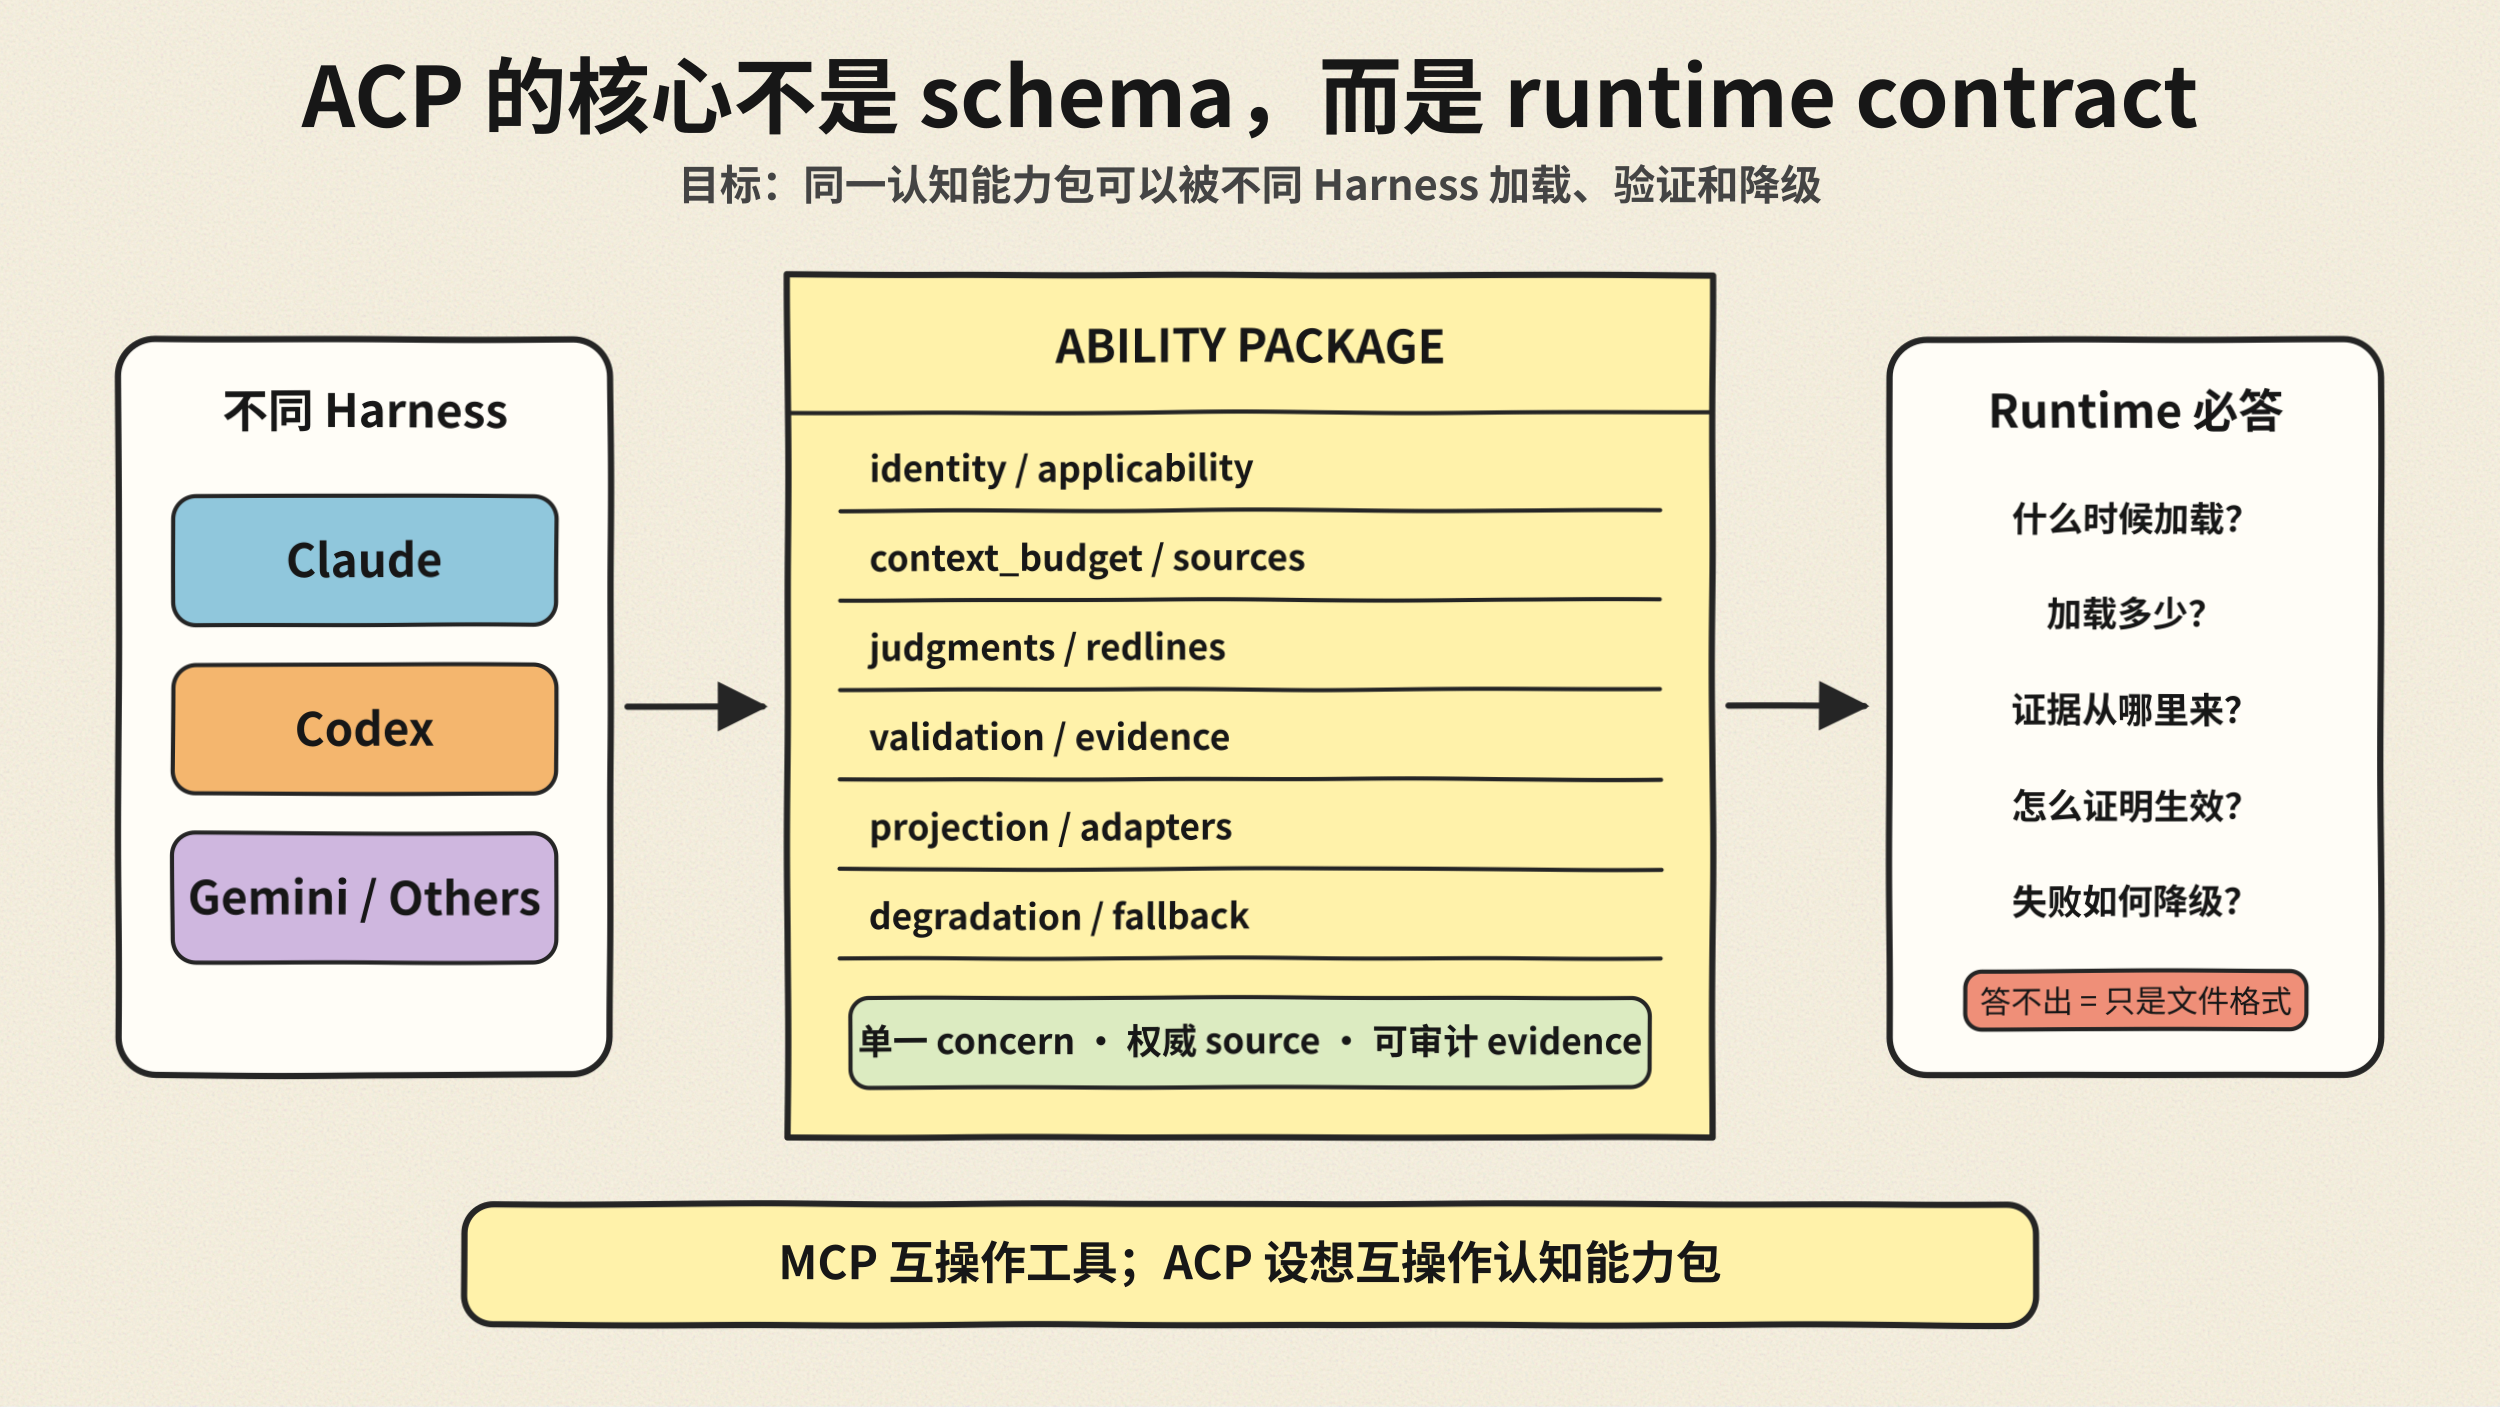
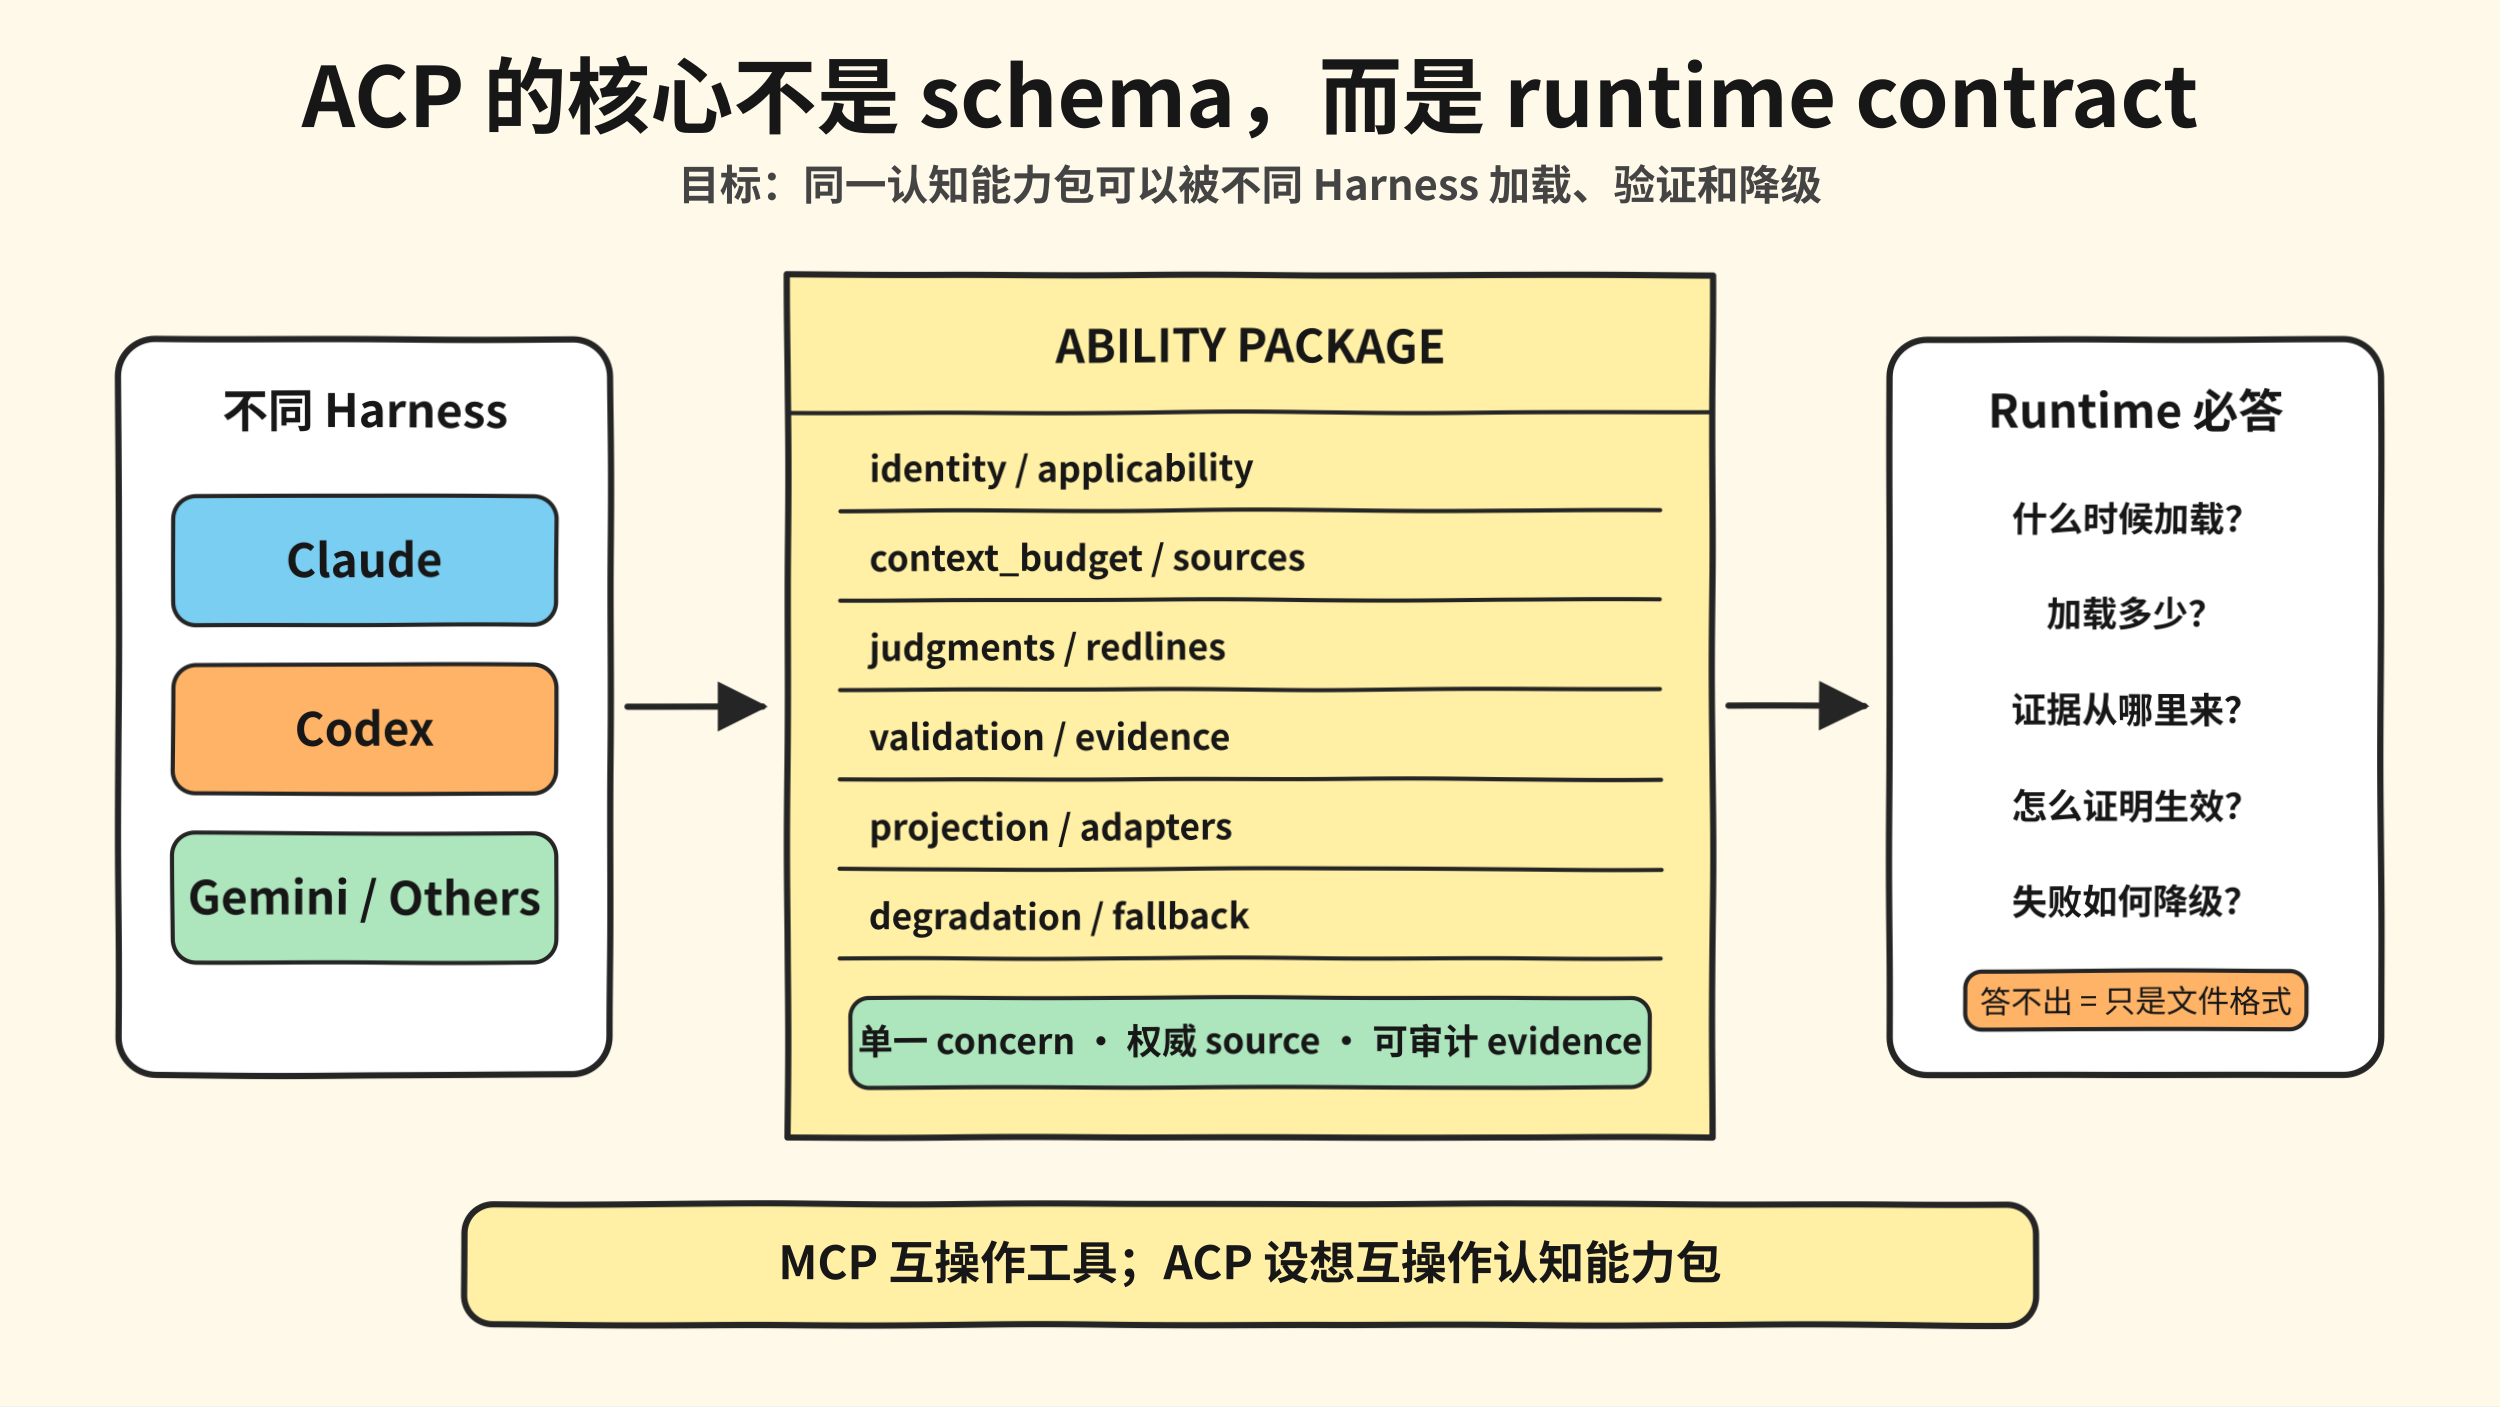
<svg xmlns="http://www.w3.org/2000/svg" width="1200" height="675" viewBox="0 0 1200 675" role="img" aria-labelledby="title desc">
  <defs>
-     <filter id="paper" x="-5%" y="-5%" width="110%" height="110%">
-       <feTurbulence type="fractalNoise" baseFrequency=".69" numOctaves="2" seed="45" result="n" />
-       <feBlend in="SourceGraphic" in2="n" mode="multiply" />
-     </filter>
    <filter id="wobble" x="-5%" y="-8%" width="110%" height="116%">
      <feTurbulence type="fractalNoise" baseFrequency=".011" numOctaves="1" seed="29" result="n" />
      <feDisplacementMap in="SourceGraphic" in2="n" scale="2" />
    </filter>
    <marker id="arrow" viewBox="0 0 10 10" refX="9" refY="5" markerWidth="8" markerHeight="8" orient="auto">
      <path d="M0 0 10 5 0 10z" fill="#252525" />
    </marker>
    <style>.ink{stroke:#252525;stroke-width:3;stroke-linecap:round;stroke-linejoin:round}.thin{stroke:#252525;stroke-width:2;stroke-linecap:round;stroke-linejoin:round}.sans{font-family:"PingFang SC","Noto Sans CJK SC","Microsoft YaHei",sans-serif;fill:#171717}.title{font-size:40px;font-weight:750}.sub{font-size:20px;font-weight:550;fill:#444}.label{font-size:22px;font-weight:700}.small{font-size:17px;font-weight:550}.tiny{font-size:15px;font-weight:500}.mono{font-family:"SFMono-Regular",Consolas,monospace;font-size:16px;font-weight:600}</style>
  </defs>
-   <rect width="1200" height="675" fill="#f6f0df" />
-   <rect width="1200" height="675" fill="#fffaf0" opacity=".2" filter="url(#paper)" />
+   <rect width="1200" height="675" fill="#fff9e9" />
  <g class="sans">
    <text x="600" y="61" text-anchor="middle" class="title">ACP 的核心不是 schema，而是 runtime contract</text>
    <text x="600" y="96" text-anchor="middle" class="sub">目标：同一认知能力包可以被不同 Harness 加载、验证和降级</text>
  </g>
  <g filter="url(#wobble)">
    <g transform="translate(57 163)">
-       <rect width="236" height="353" rx="18" fill="#fffdf7" class="ink" />
+       <rect width="236" height="353" rx="18" fill="#ffffff" class="ink" />
      <text x="118" y="42" text-anchor="middle" class="sans label">不同 Harness</text>
      <g transform="translate(26 75)">
-         <rect width="184" height="62" rx="11" fill="#90c7dc" class="thin" />
+         <rect width="184" height="62" rx="11" fill="#79cef2" class="thin" />
        <text x="92" y="39" text-anchor="middle" class="sans label">Claude</text>
      </g>
      <g transform="translate(26 156)">
-         <rect width="184" height="62" rx="11" fill="#f4b66e" class="thin" />
+         <rect width="184" height="62" rx="11" fill="#ffb366" class="thin" />
        <text x="92" y="39" text-anchor="middle" class="sans label">Codex</text>
      </g>
      <g transform="translate(26 237)">
-         <rect width="184" height="62" rx="11" fill="#cfb7df" class="thin" />
+         <rect width="184" height="62" rx="11" fill="#ade6bd" class="thin" />
        <text x="92" y="39" text-anchor="middle" class="sans label">Gemini / Others</text>
      </g>
    </g>
    <path d="M301 339 H366" fill="none" class="ink" marker-end="url(#arrow)" />
    <g transform="translate(378 132)">
-       <path d="M0 0 h444 v414 H0z" fill="#fff2aa" class="ink" />
+       <path d="M0 0 h444 v414 H0z" fill="#fff0a5" class="ink" />
      <path d="M0 66 h444" class="thin" />
      <text x="222" y="42" text-anchor="middle" class="sans label">ABILITY PACKAGE</text>
      <g class="sans small">
        <text x="39" y="99">identity / applicability</text>
        <text x="39" y="142">context_budget / sources</text>
        <text x="39" y="185">judgments / redlines</text>
        <text x="39" y="228">validation / evidence</text>
        <text x="39" y="271">projection / adapters</text>
        <text x="39" y="314">degradation / fallback</text>
      </g>
      <path d="M25 113 H419 M25 156 H419 M25 199 H419 M25 242 H419 M25 285 H419 M25 328 H419" class="thin" />
-       <rect x="30" y="347" width="384" height="43" rx="9" fill="#dcebc1" class="thin" />
+       <rect x="30" y="347" width="384" height="43" rx="9" fill="#ade6bd" class="thin" />
      <text x="222" y="374" text-anchor="middle" class="sans small">单一 concern · 权威 source · 可审计 evidence</text>
    </g>
    <path d="M830 339 H895" fill="none" class="ink" marker-end="url(#arrow)" />
    <g transform="translate(907 163)">
-       <rect width="236" height="353" rx="18" fill="#fffdf7" class="ink" />
+       <rect width="236" height="353" rx="18" fill="#ffffff" class="ink" />
      <text x="118" y="42" text-anchor="middle" class="sans label">Runtime 必答</text>
      <text x="118" y="92" text-anchor="middle" class="sans small">什么时候加载？</text>
      <text x="118" y="138" text-anchor="middle" class="sans small">加载多少？</text>
      <text x="118" y="184" text-anchor="middle" class="sans small">证据从哪里来？</text>
      <text x="118" y="230" text-anchor="middle" class="sans small">怎么证明生效？</text>
      <text x="118" y="276" text-anchor="middle" class="sans small">失败如何降级？</text>
-       <rect x="36" y="303" width="164" height="28" rx="8" fill="#ef8f78" class="thin" />
+       <rect x="36" y="303" width="164" height="28" rx="8" fill="#ffb366" class="thin" />
      <text x="118" y="323" text-anchor="middle" class="sans tiny">答不出 = 只是文件格式</text>
    </g>
  </g>
  <g class="sans">
-     <rect x="223" y="578" width="754" height="58" rx="14" fill="#fff2aa" class="ink" filter="url(#wobble)" />
+     <rect x="223" y="578" width="754" height="58" rx="14" fill="#fff0a5" class="ink" filter="url(#wobble)" />
    <text x="600" y="614" text-anchor="middle" class="label">MCP 互操作工具；ACP 设想互操作认知能力包</text>
  </g>
</svg>
